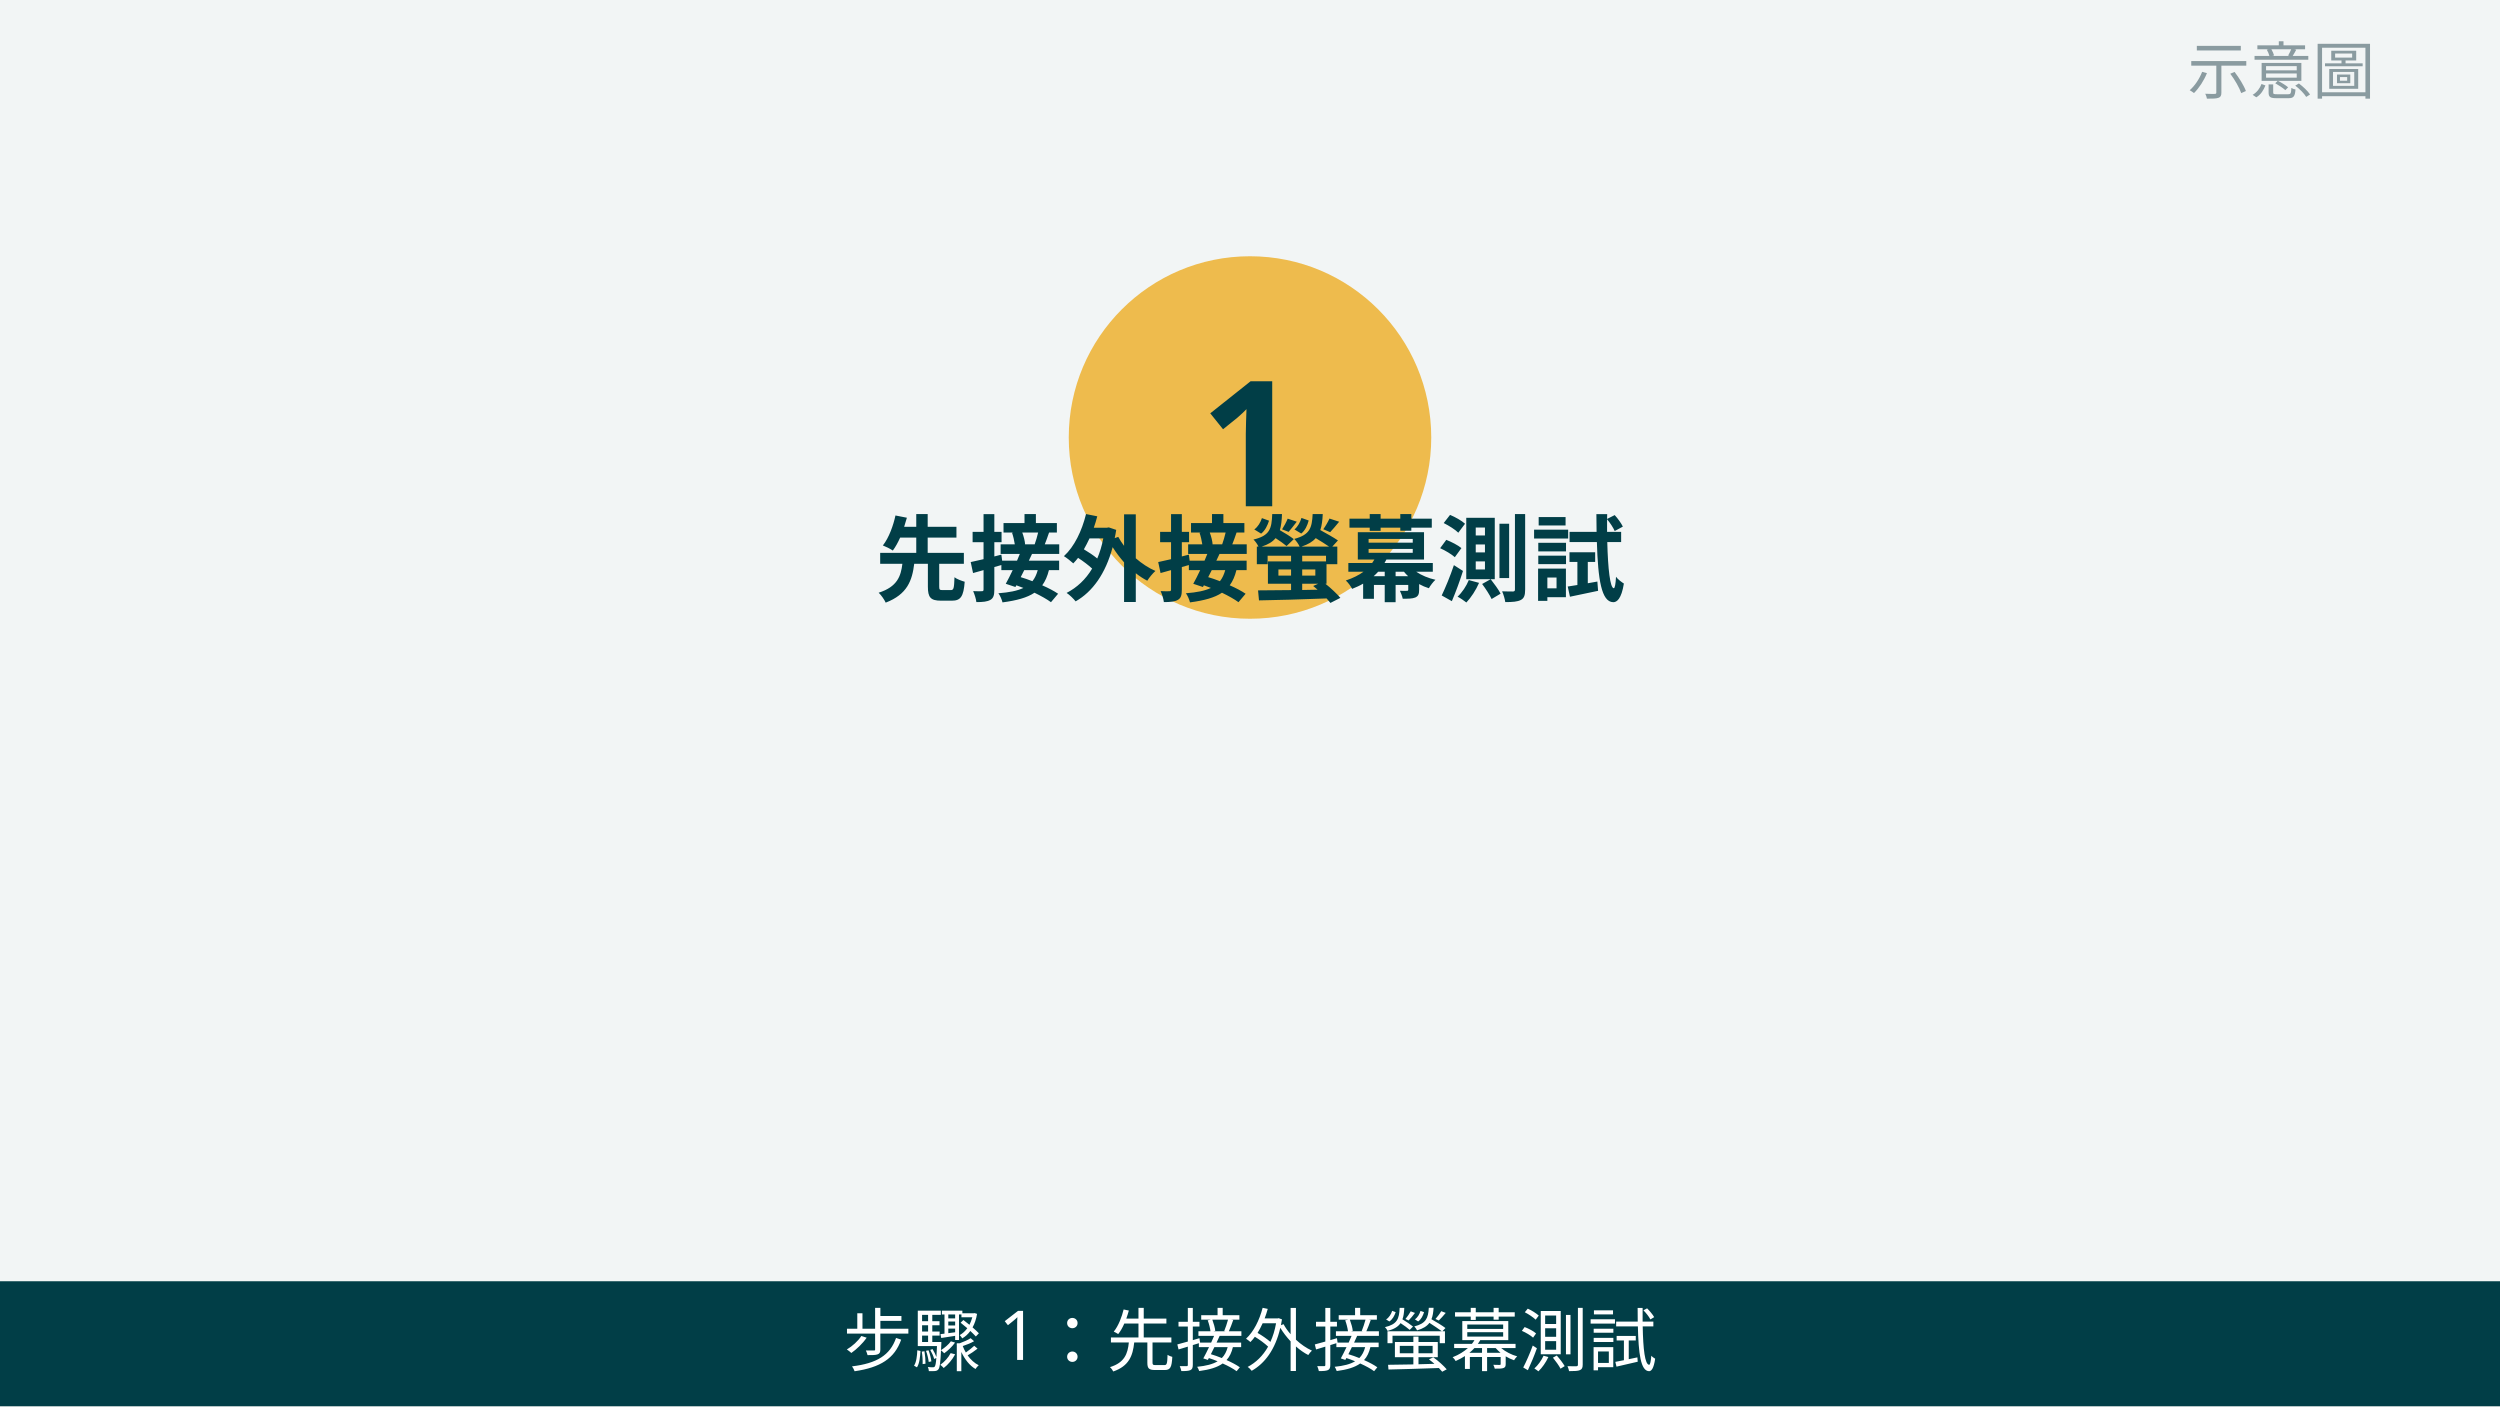
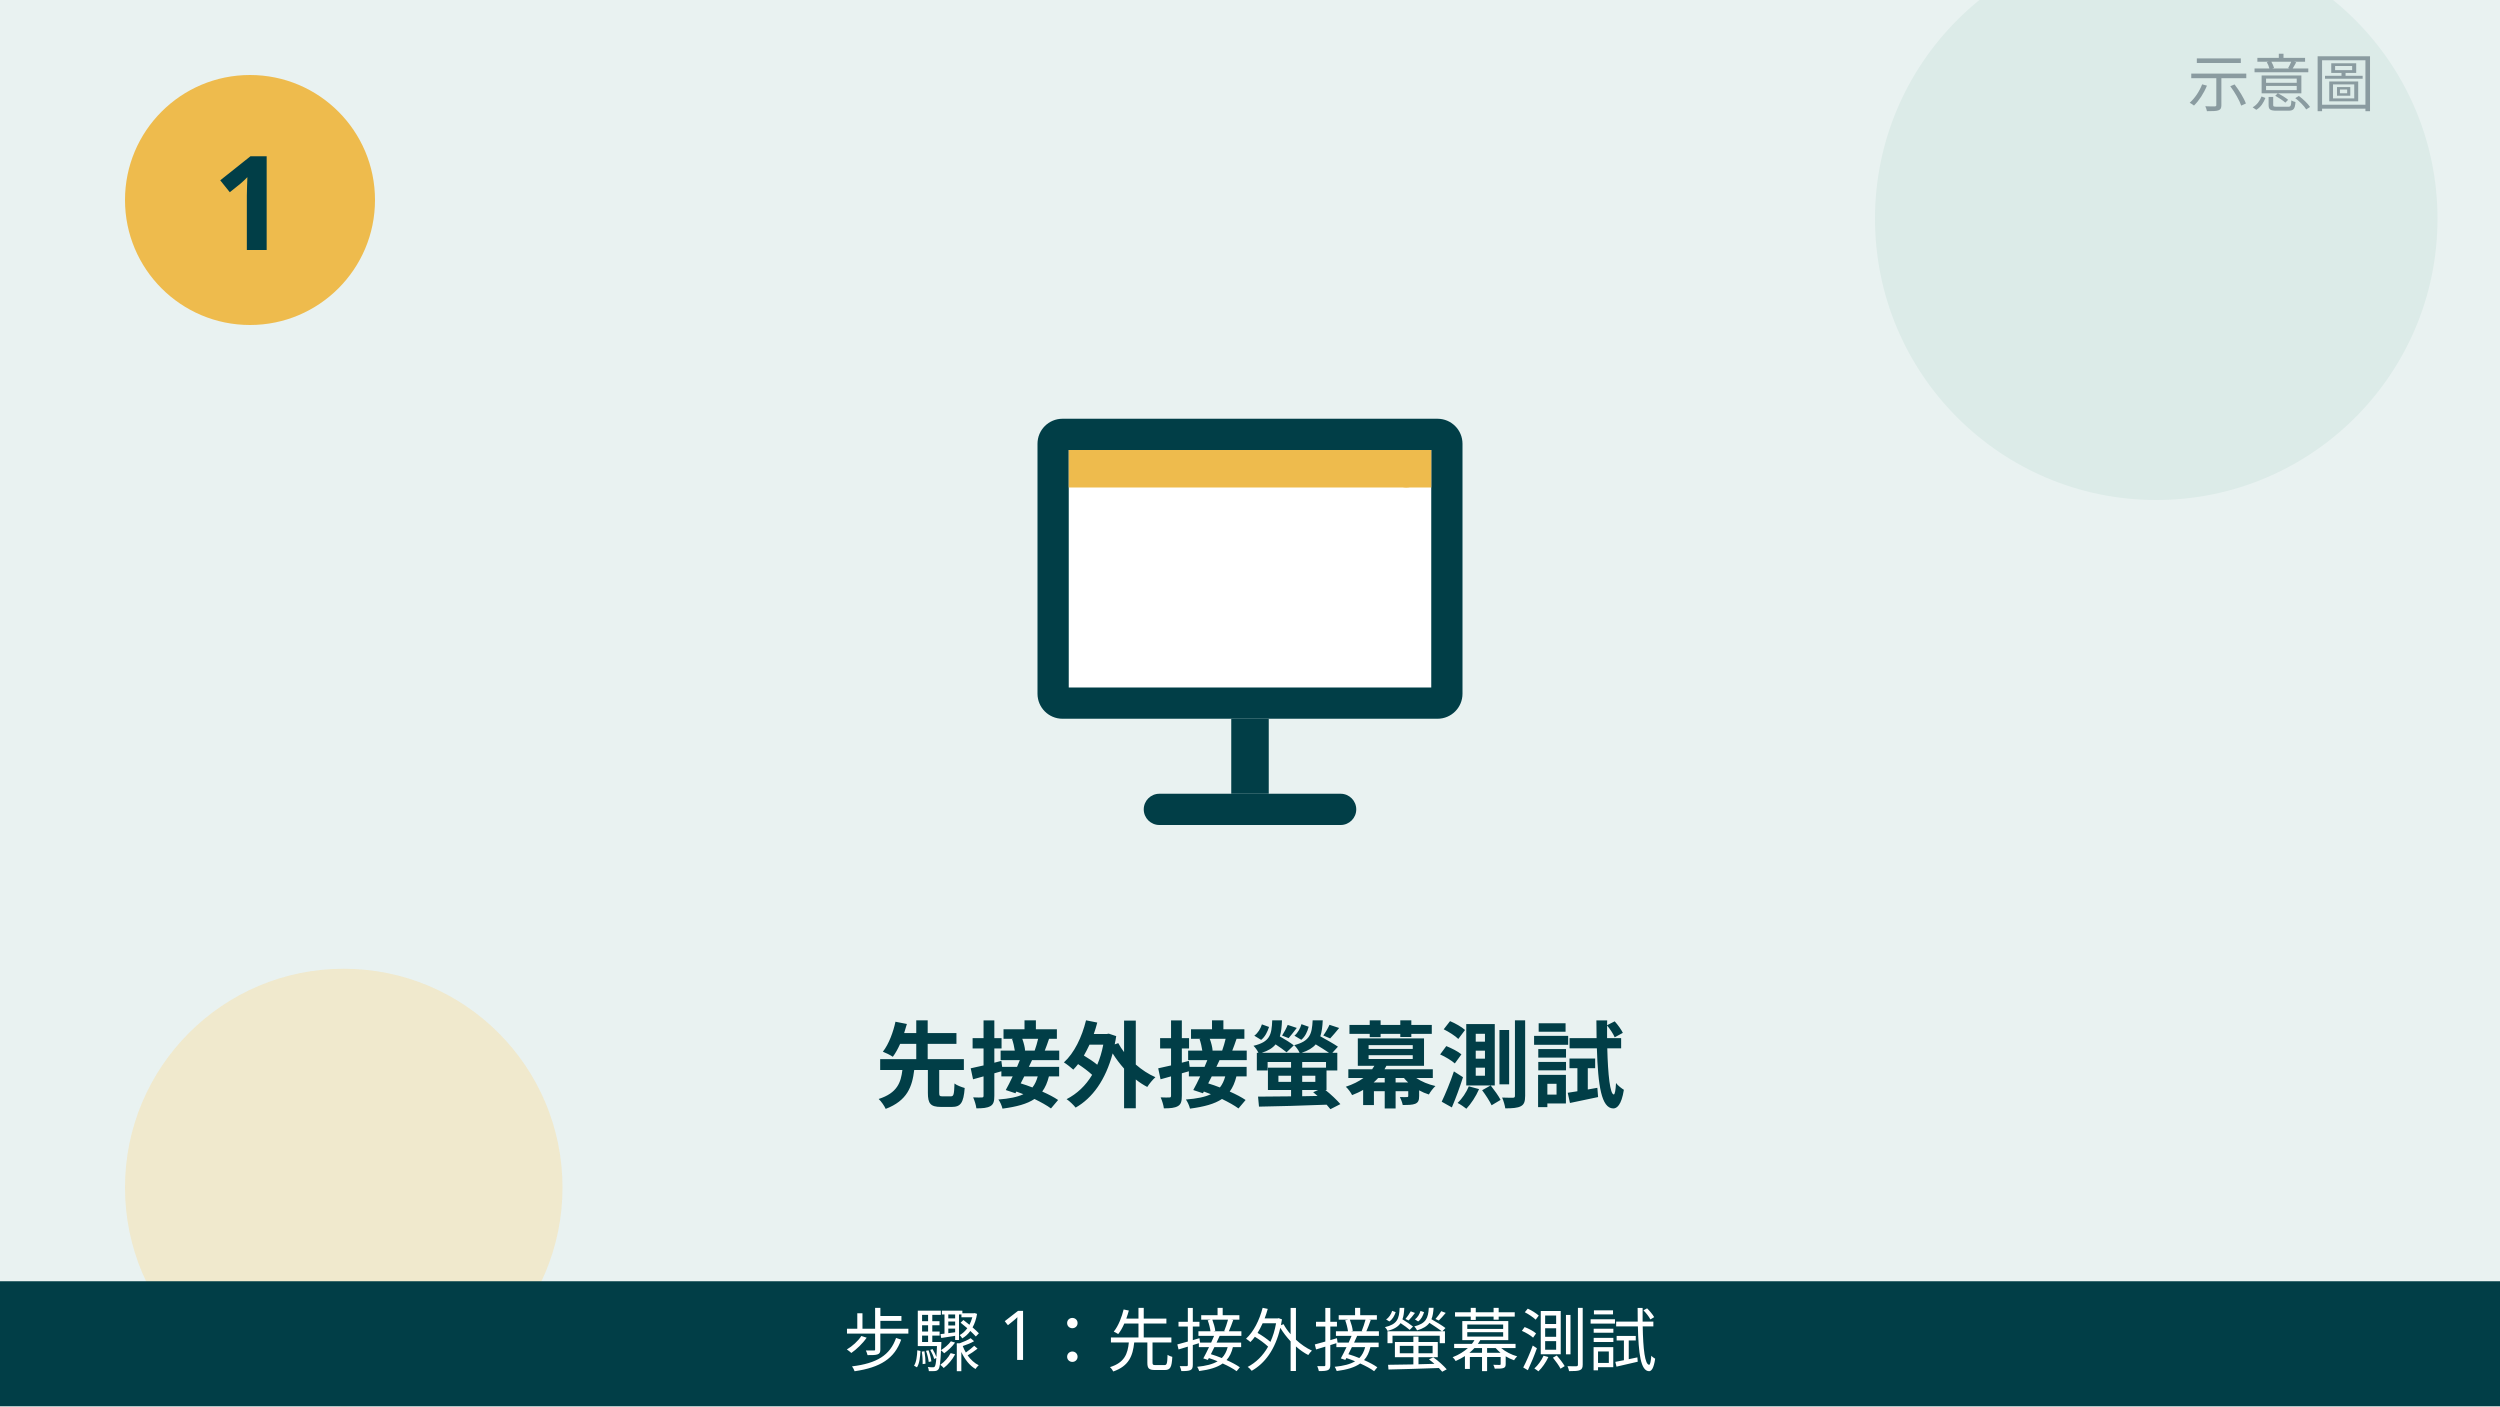
<svg xmlns="http://www.w3.org/2000/svg" width="800" height="450" viewBox="0 0 800 450" font-family="Noto Sans TC, sans-serif">
-   <rect width="800" height="450" fill="#f2f5f5" />
-   <text x="700" y="30" font-size="20" fill="#8a9ba0">示意圖</text>
-   <circle cx="400" cy="140" r="58" fill="#eebb4d" />
-   <text x="400" y="162" font-size="56" fill="#013e47" text-anchor="middle" font-weight="bold">1</text>
-   <text x="400" y="190" font-size="30" fill="#013e47" text-anchor="middle" font-weight="bold">先接外接螢幕測試</text>
+   <rect width="800" height="450" fill="#e9f2f1" />
+   <circle cx="690" cy="70" r="90" fill="#dcebe8" />
+   <circle cx="110" cy="380" r="70" fill="#f3e5bd" opacity="0.7" />
+   <text x="700" y="34" font-size="20" fill="#8a9ba0">示意圖</text>
+   <circle cx="80" cy="64" r="40" fill="#eebb4d" />
+   <text x="80" y="80" font-size="42" fill="#013e47" text-anchor="middle" font-weight="bold">1</text>
+   <g transform="translate(300,96)">
+     <rect x="32" y="38" width="136" height="96" rx="8" fill="#013e47" />
+     <rect x="42" y="48" width="116" height="76" fill="#ffffff" />
+     <rect x="42" y="48" width="116" height="12" fill="#eebb4d" />
+     <rect x="94" y="134" width="12" height="24" fill="#013e47" />
+     <rect x="66" y="158" width="68" height="10" rx="5" fill="#013e47" />
+     <circle cx="150" cy="56" r="4" fill="#eebb4d" />
+   </g>
+   <text x="400" y="352" font-size="30" fill="#013e47" text-anchor="middle" font-weight="bold">先接外接螢幕測試</text>
  <rect x="0" y="410" width="800" height="40" fill="#013e47" />
  <text x="400" y="437" font-size="22" fill="#ffffff" text-anchor="middle">步驟 1：先接外接螢幕測試</text>
</svg>
